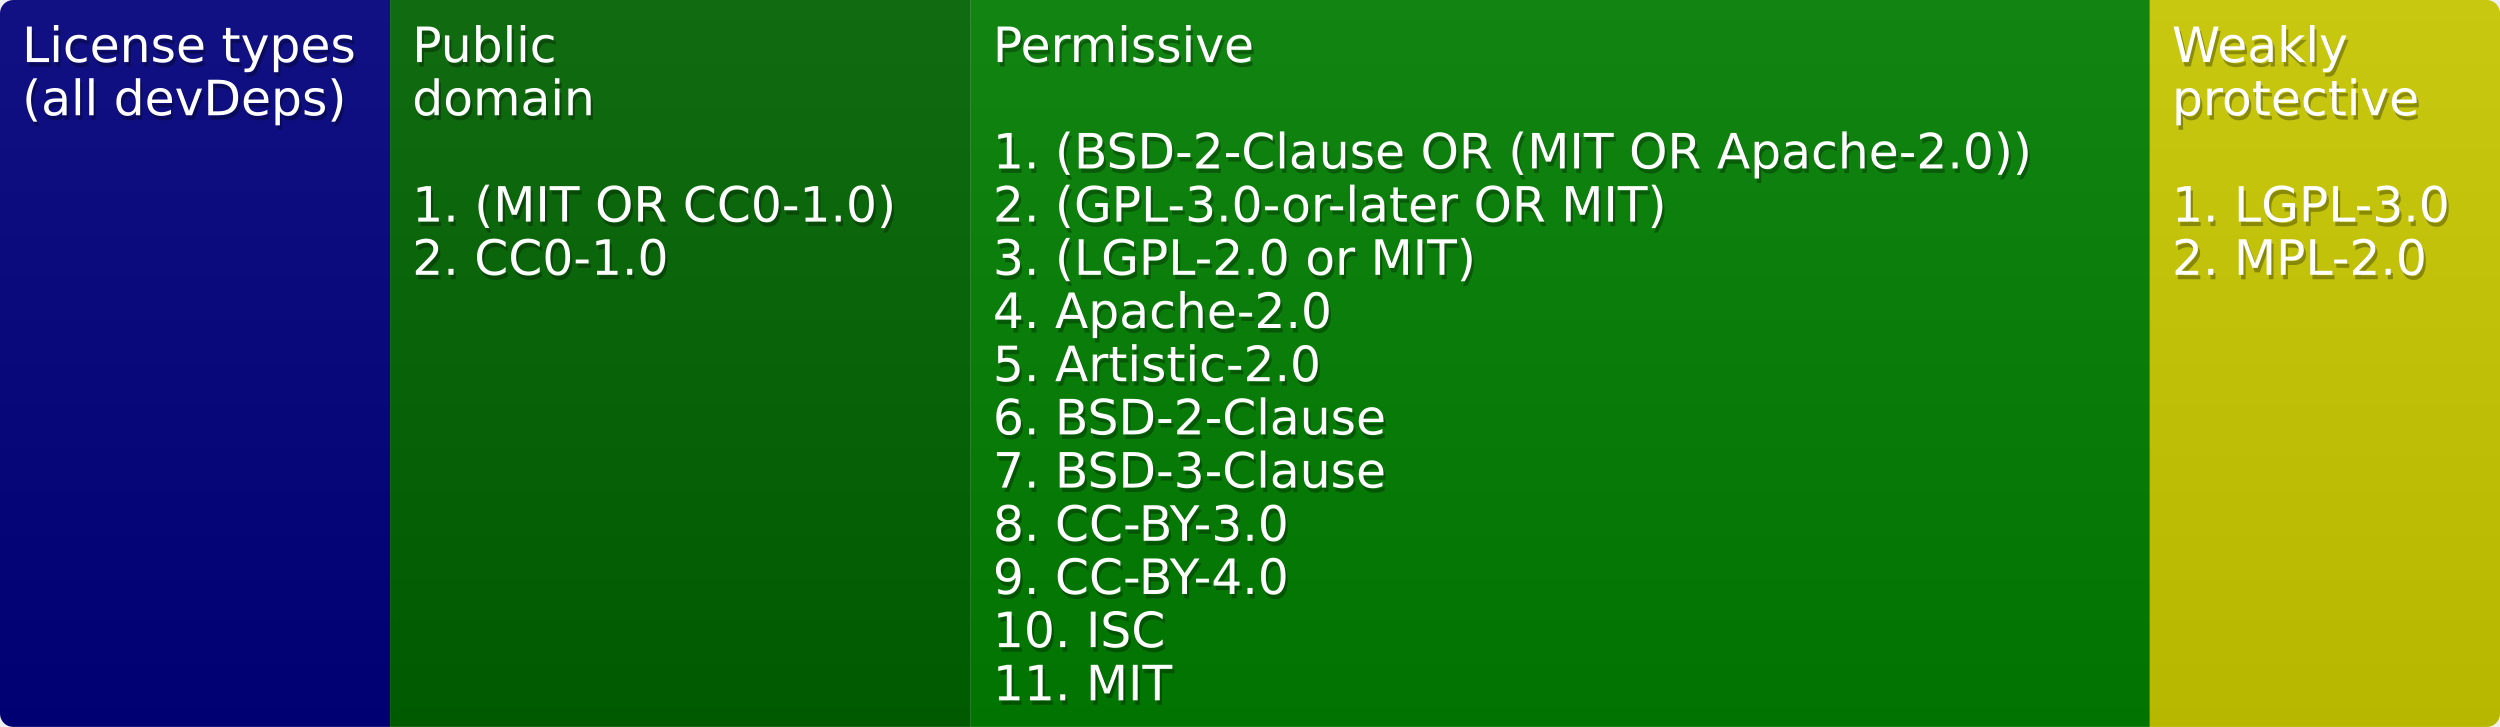
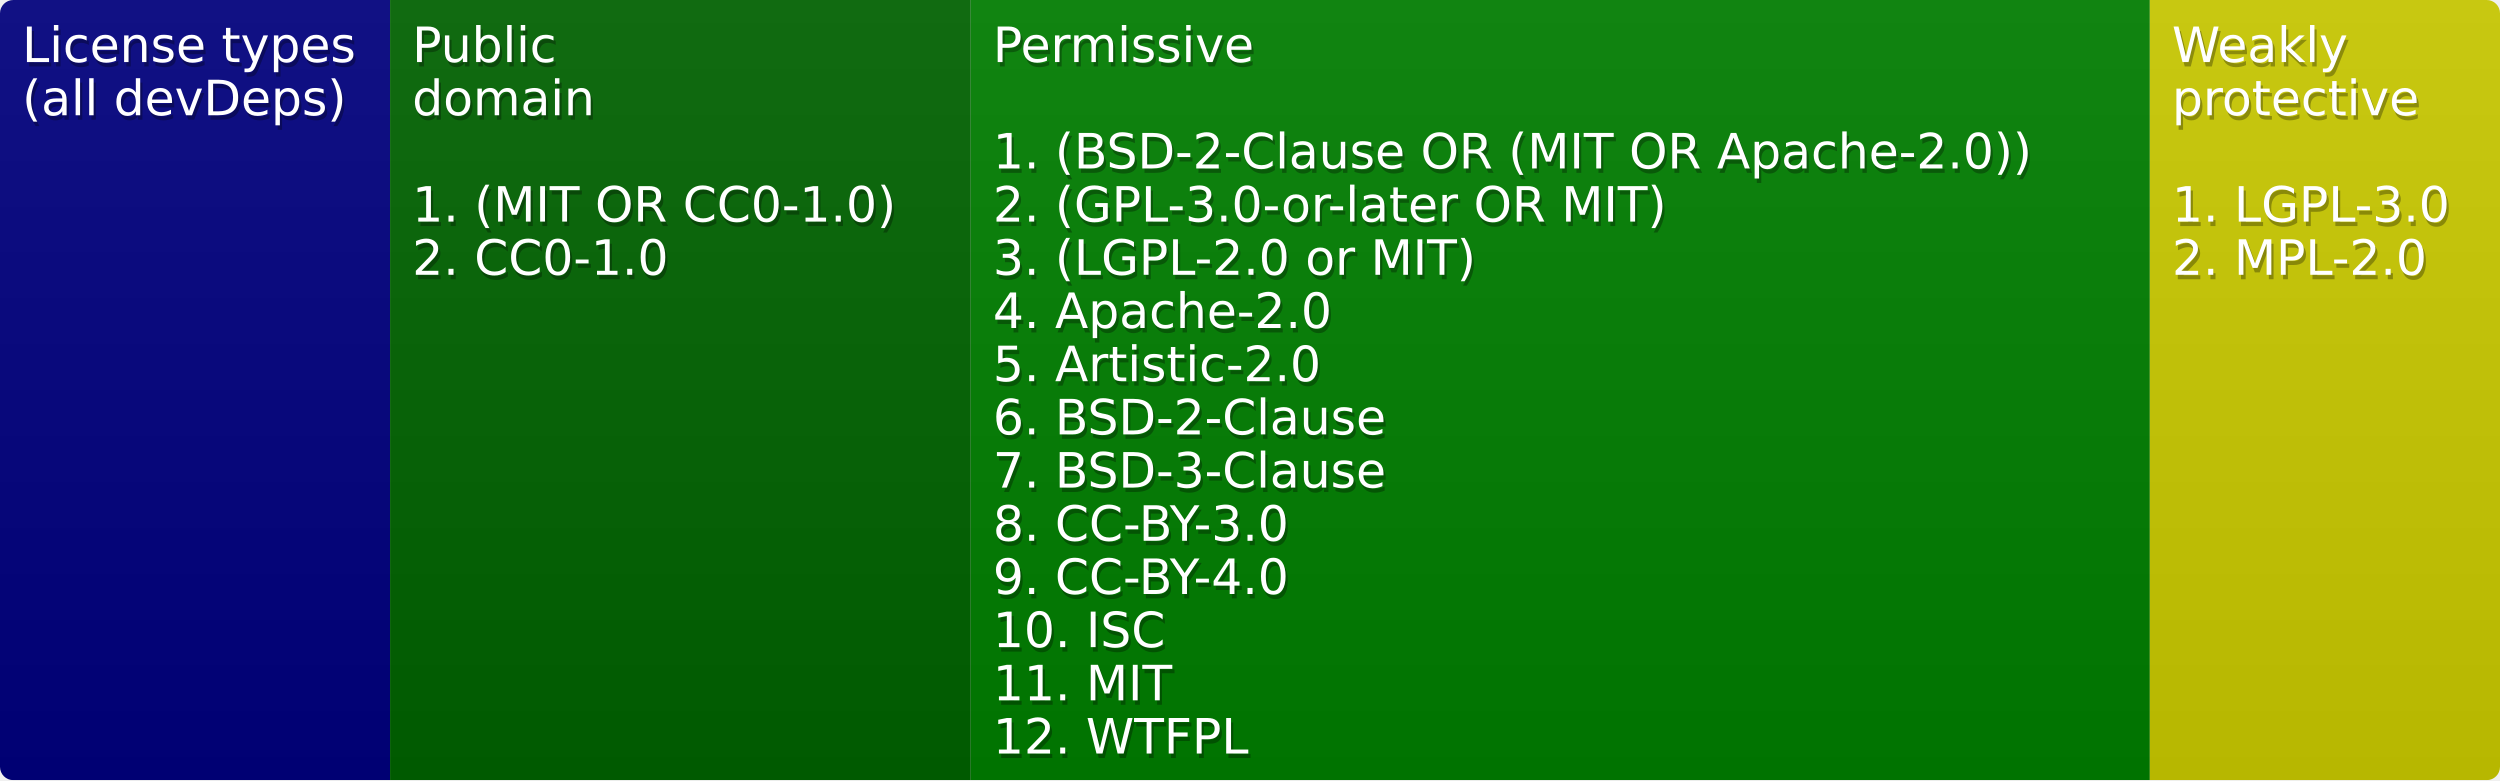
- <svg xmlns="http://www.w3.org/2000/svg" width="564" height="164">
+ <svg xmlns="http://www.w3.org/2000/svg" width="564" height="176">
  <defs>
    <linearGradient id="smooth" x2="0" y2="100%">
      <stop offset="0" stop-color="#aaa" stop-opacity=".1" />
      <stop offset="1" stop-opacity=".1" />
    </linearGradient>
    <style>text{font-size:11px;font-family:Verdana,DejaVu Sans,Geneva,sans-serif}text.shadow{fill:#010101;fill-opacity:.3}text.high{fill:#fff}</style>
    <mask id="round">
      <rect width="100%" height="100%" rx="3" fill="#fff" />
    </mask>
  </defs>
  <g id="bg" mask="url(#round)">
-     <path fill="navy" d="M0 0h88v164H0z" />
-     <path fill="#006400" d="M88 0h131v164H88z" />
-     <path fill="green" d="M219 0h266v164H219z" />
-     <path fill="#cc0" d="M485 0h79v164h-79z" />
-     <path fill="url(#smooth)" d="M0 0h564v164H0z" />
+     <path fill="navy" d="M0 0h88v176H0z" />
+     <path fill="#006400" d="M88 0h131v176H88z" />
+     <path fill="green" d="M219 0h266v176H219z" />
+     <path fill="#cc0" d="M485 0h79v176h-79z" />
+     <path fill="url(#smooth)" d="M0 0h564v176H0z" />
  </g>
  <g id="fg">
    <text class="shadow" x="5.5" y="15">License types</text>
    <text class="high" x="5" y="14">License types</text>
    <text class="shadow" x="5.5" y="27">(all devDeps)</text>
    <text class="high" x="5" y="26">(all devDeps)</text>
    <text class="shadow" x="93.5" y="15">Public</text>
    <text class="high" x="93" y="14">Public</text>
    <text class="shadow" x="93.5" y="27">domain</text>
    <text class="high" x="93" y="26">domain</text>
    <text class="shadow" x="93.5" y="51">1. (MIT OR CC0-1.0)</text>
    <text class="high" x="93" y="50">1. (MIT OR CC0-1.0)</text>
    <text class="shadow" x="93.5" y="63">2. CC0-1.0</text>
    <text class="high" x="93" y="62">2. CC0-1.0</text>
    <text class="shadow" x="224.5" y="15">Permissive</text>
    <text class="high" x="224" y="14">Permissive</text>
    <text class="shadow" x="224.5" y="39">1. (BSD-2-Clause OR (MIT OR Apache-2.0))</text>
    <text class="high" x="224" y="38">1. (BSD-2-Clause OR (MIT OR Apache-2.0))</text>
    <text class="shadow" x="224.5" y="51">2. (GPL-3.0-or-later OR MIT)</text>
    <text class="high" x="224" y="50">2. (GPL-3.0-or-later OR MIT)</text>
    <text class="shadow" x="224.5" y="63">3. (LGPL-2.0 or MIT)</text>
    <text class="high" x="224" y="62">3. (LGPL-2.0 or MIT)</text>
    <text class="shadow" x="224.5" y="75">4. Apache-2.0</text>
    <text class="high" x="224" y="74">4. Apache-2.0</text>
    <text class="shadow" x="224.5" y="87">5. Artistic-2.0</text>
    <text class="high" x="224" y="86">5. Artistic-2.0</text>
    <text class="shadow" x="224.5" y="99">6. BSD-2-Clause</text>
    <text class="high" x="224" y="98">6. BSD-2-Clause</text>
    <text class="shadow" x="224.5" y="111">7. BSD-3-Clause</text>
    <text class="high" x="224" y="110">7. BSD-3-Clause</text>
    <text class="shadow" x="224.5" y="123">8. CC-BY-3.0</text>
    <text class="high" x="224" y="122">8. CC-BY-3.0</text>
    <text class="shadow" x="224.5" y="135">9. CC-BY-4.0</text>
    <text class="high" x="224" y="134">9. CC-BY-4.0</text>
    <text class="shadow" x="224.5" y="147">10. ISC</text>
    <text class="high" x="224" y="146">10. ISC</text>
    <text class="shadow" x="224.5" y="159">11. MIT</text>
    <text class="high" x="224" y="158">11. MIT</text>
+     <text class="shadow" x="224.5" y="171">12. WTFPL</text>
+     <text class="high" x="224" y="170">12. WTFPL</text>
    <text class="shadow" x="490.5" y="15">Weakly</text>
    <text class="high" x="490" y="14">Weakly</text>
    <text class="shadow" x="490.5" y="27">protective</text>
    <text class="high" x="490" y="26">protective</text>
    <text class="shadow" x="490.5" y="51">1. LGPL-3.0</text>
    <text class="high" x="490" y="50">1. LGPL-3.0</text>
    <text class="shadow" x="490.5" y="63">2. MPL-2.0</text>
    <text class="high" x="490" y="62">2. MPL-2.0</text>
  </g>
</svg>
